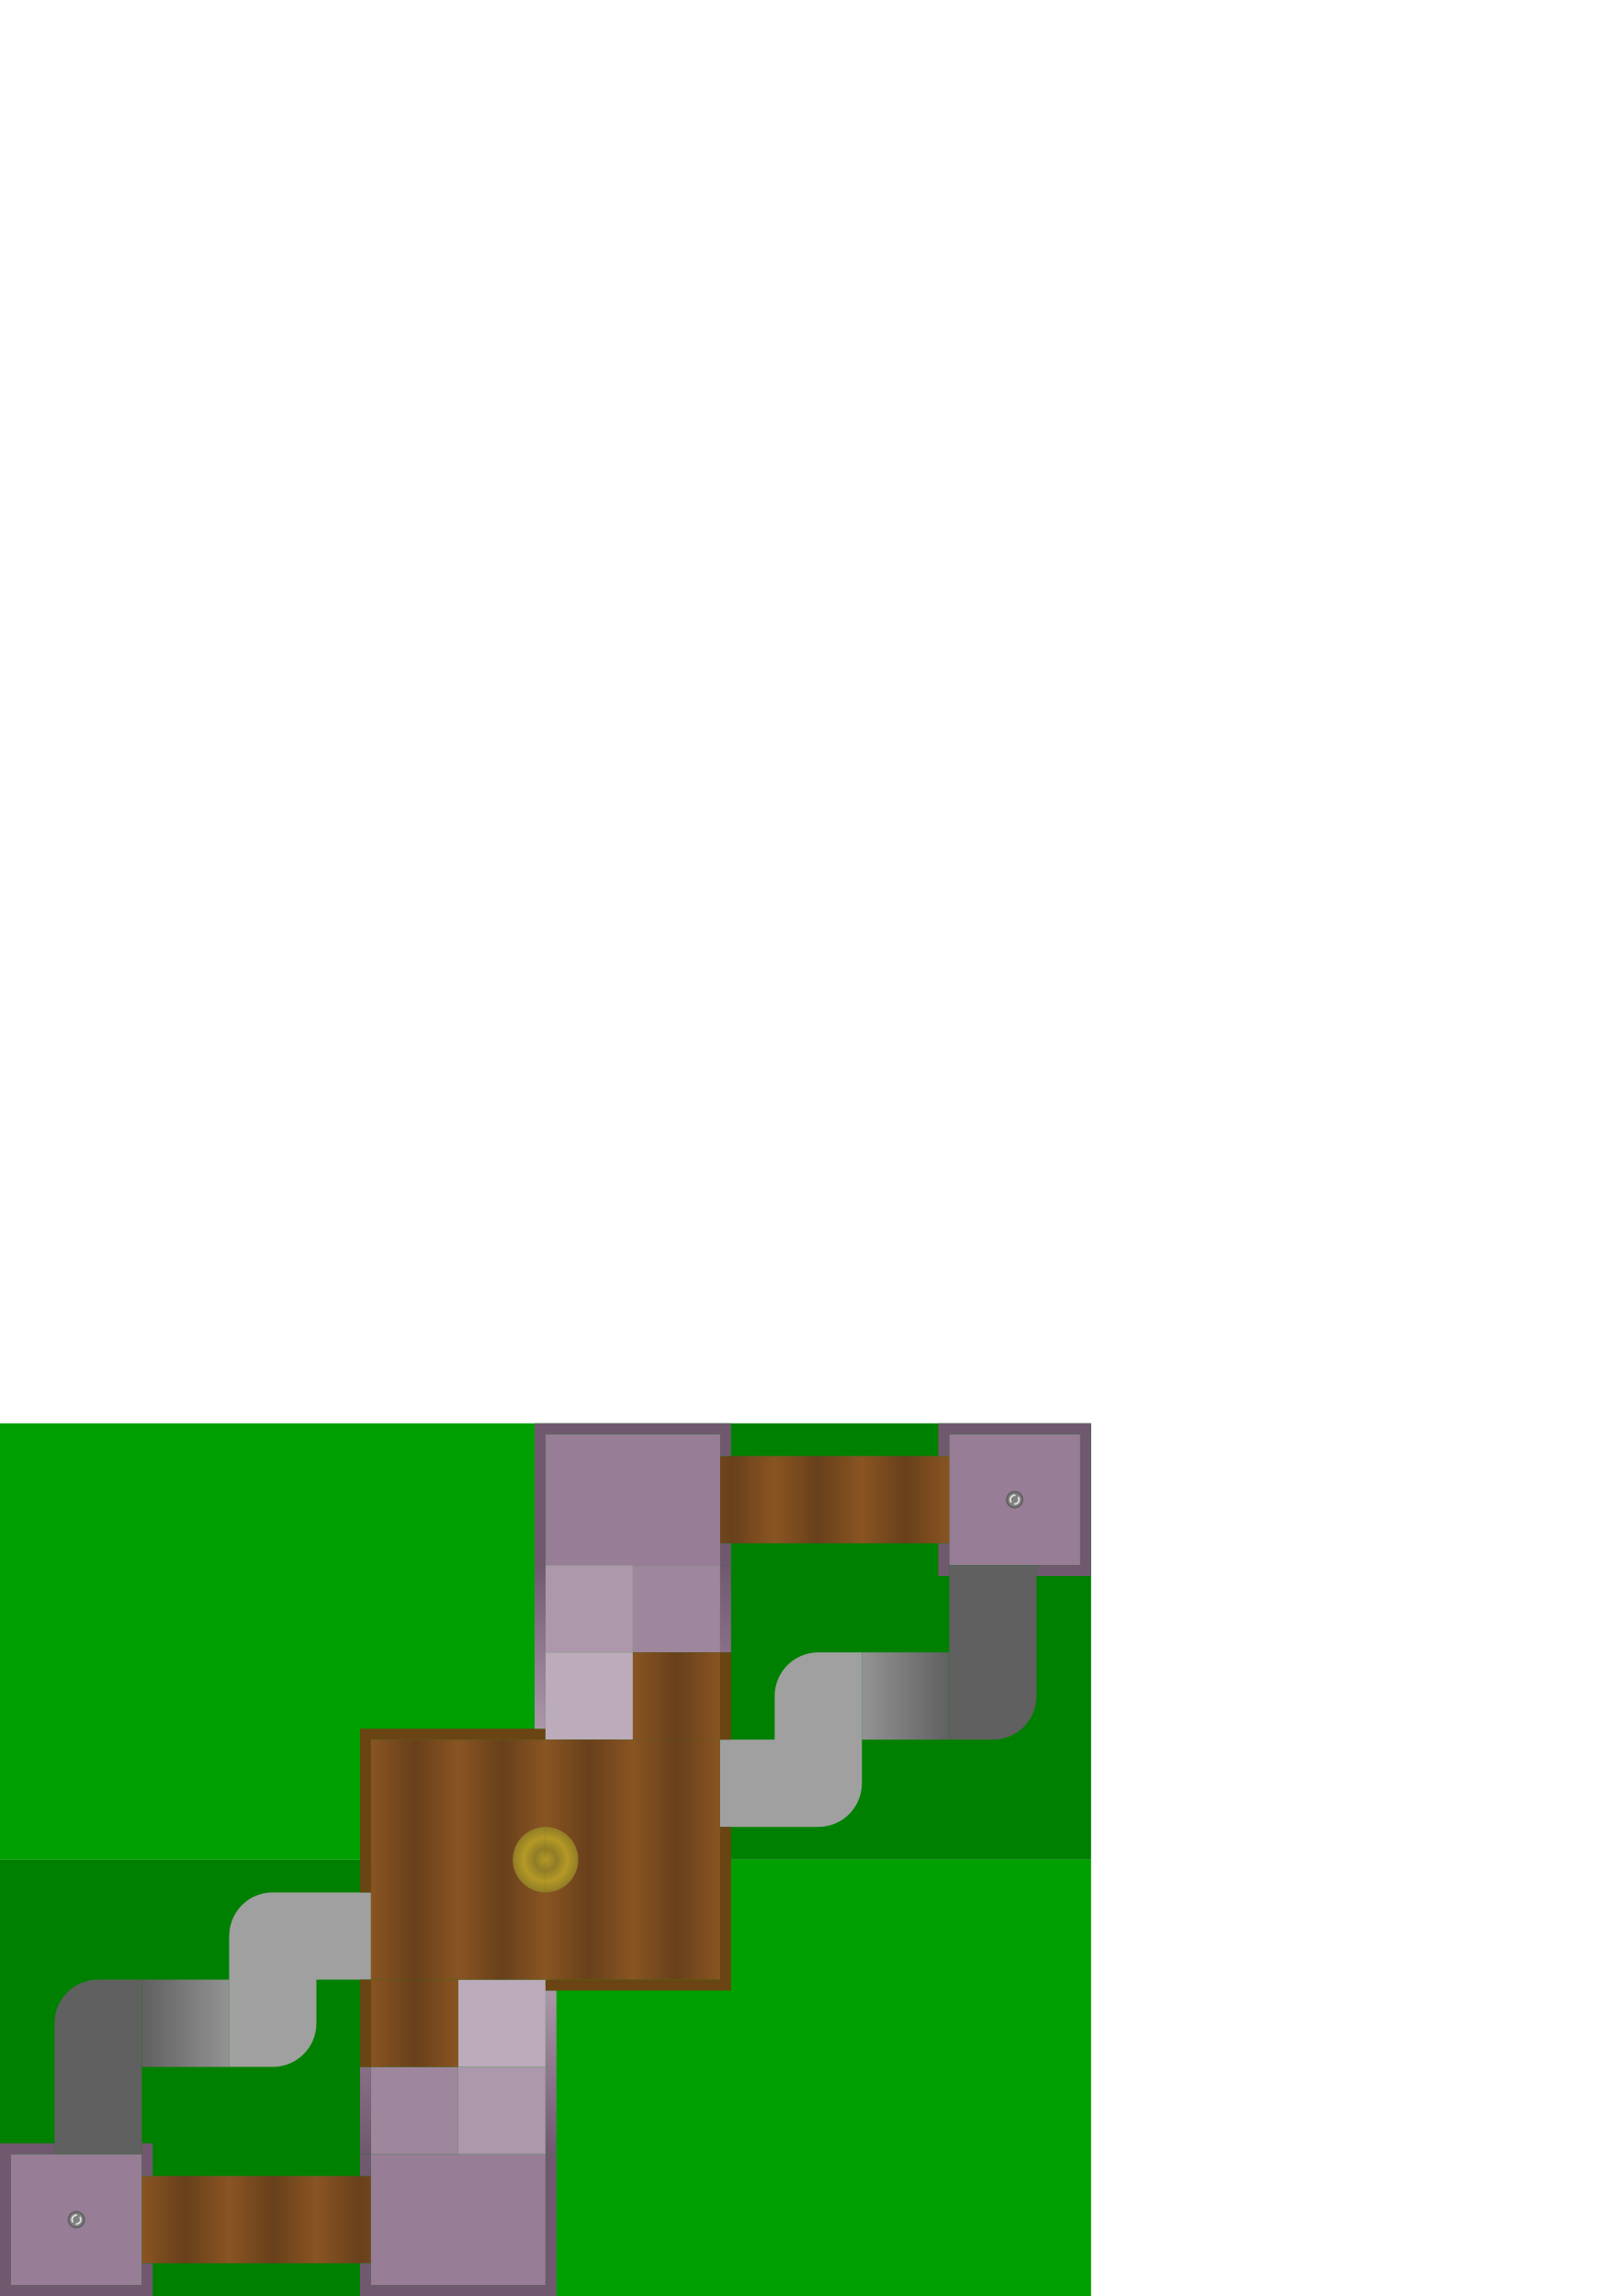
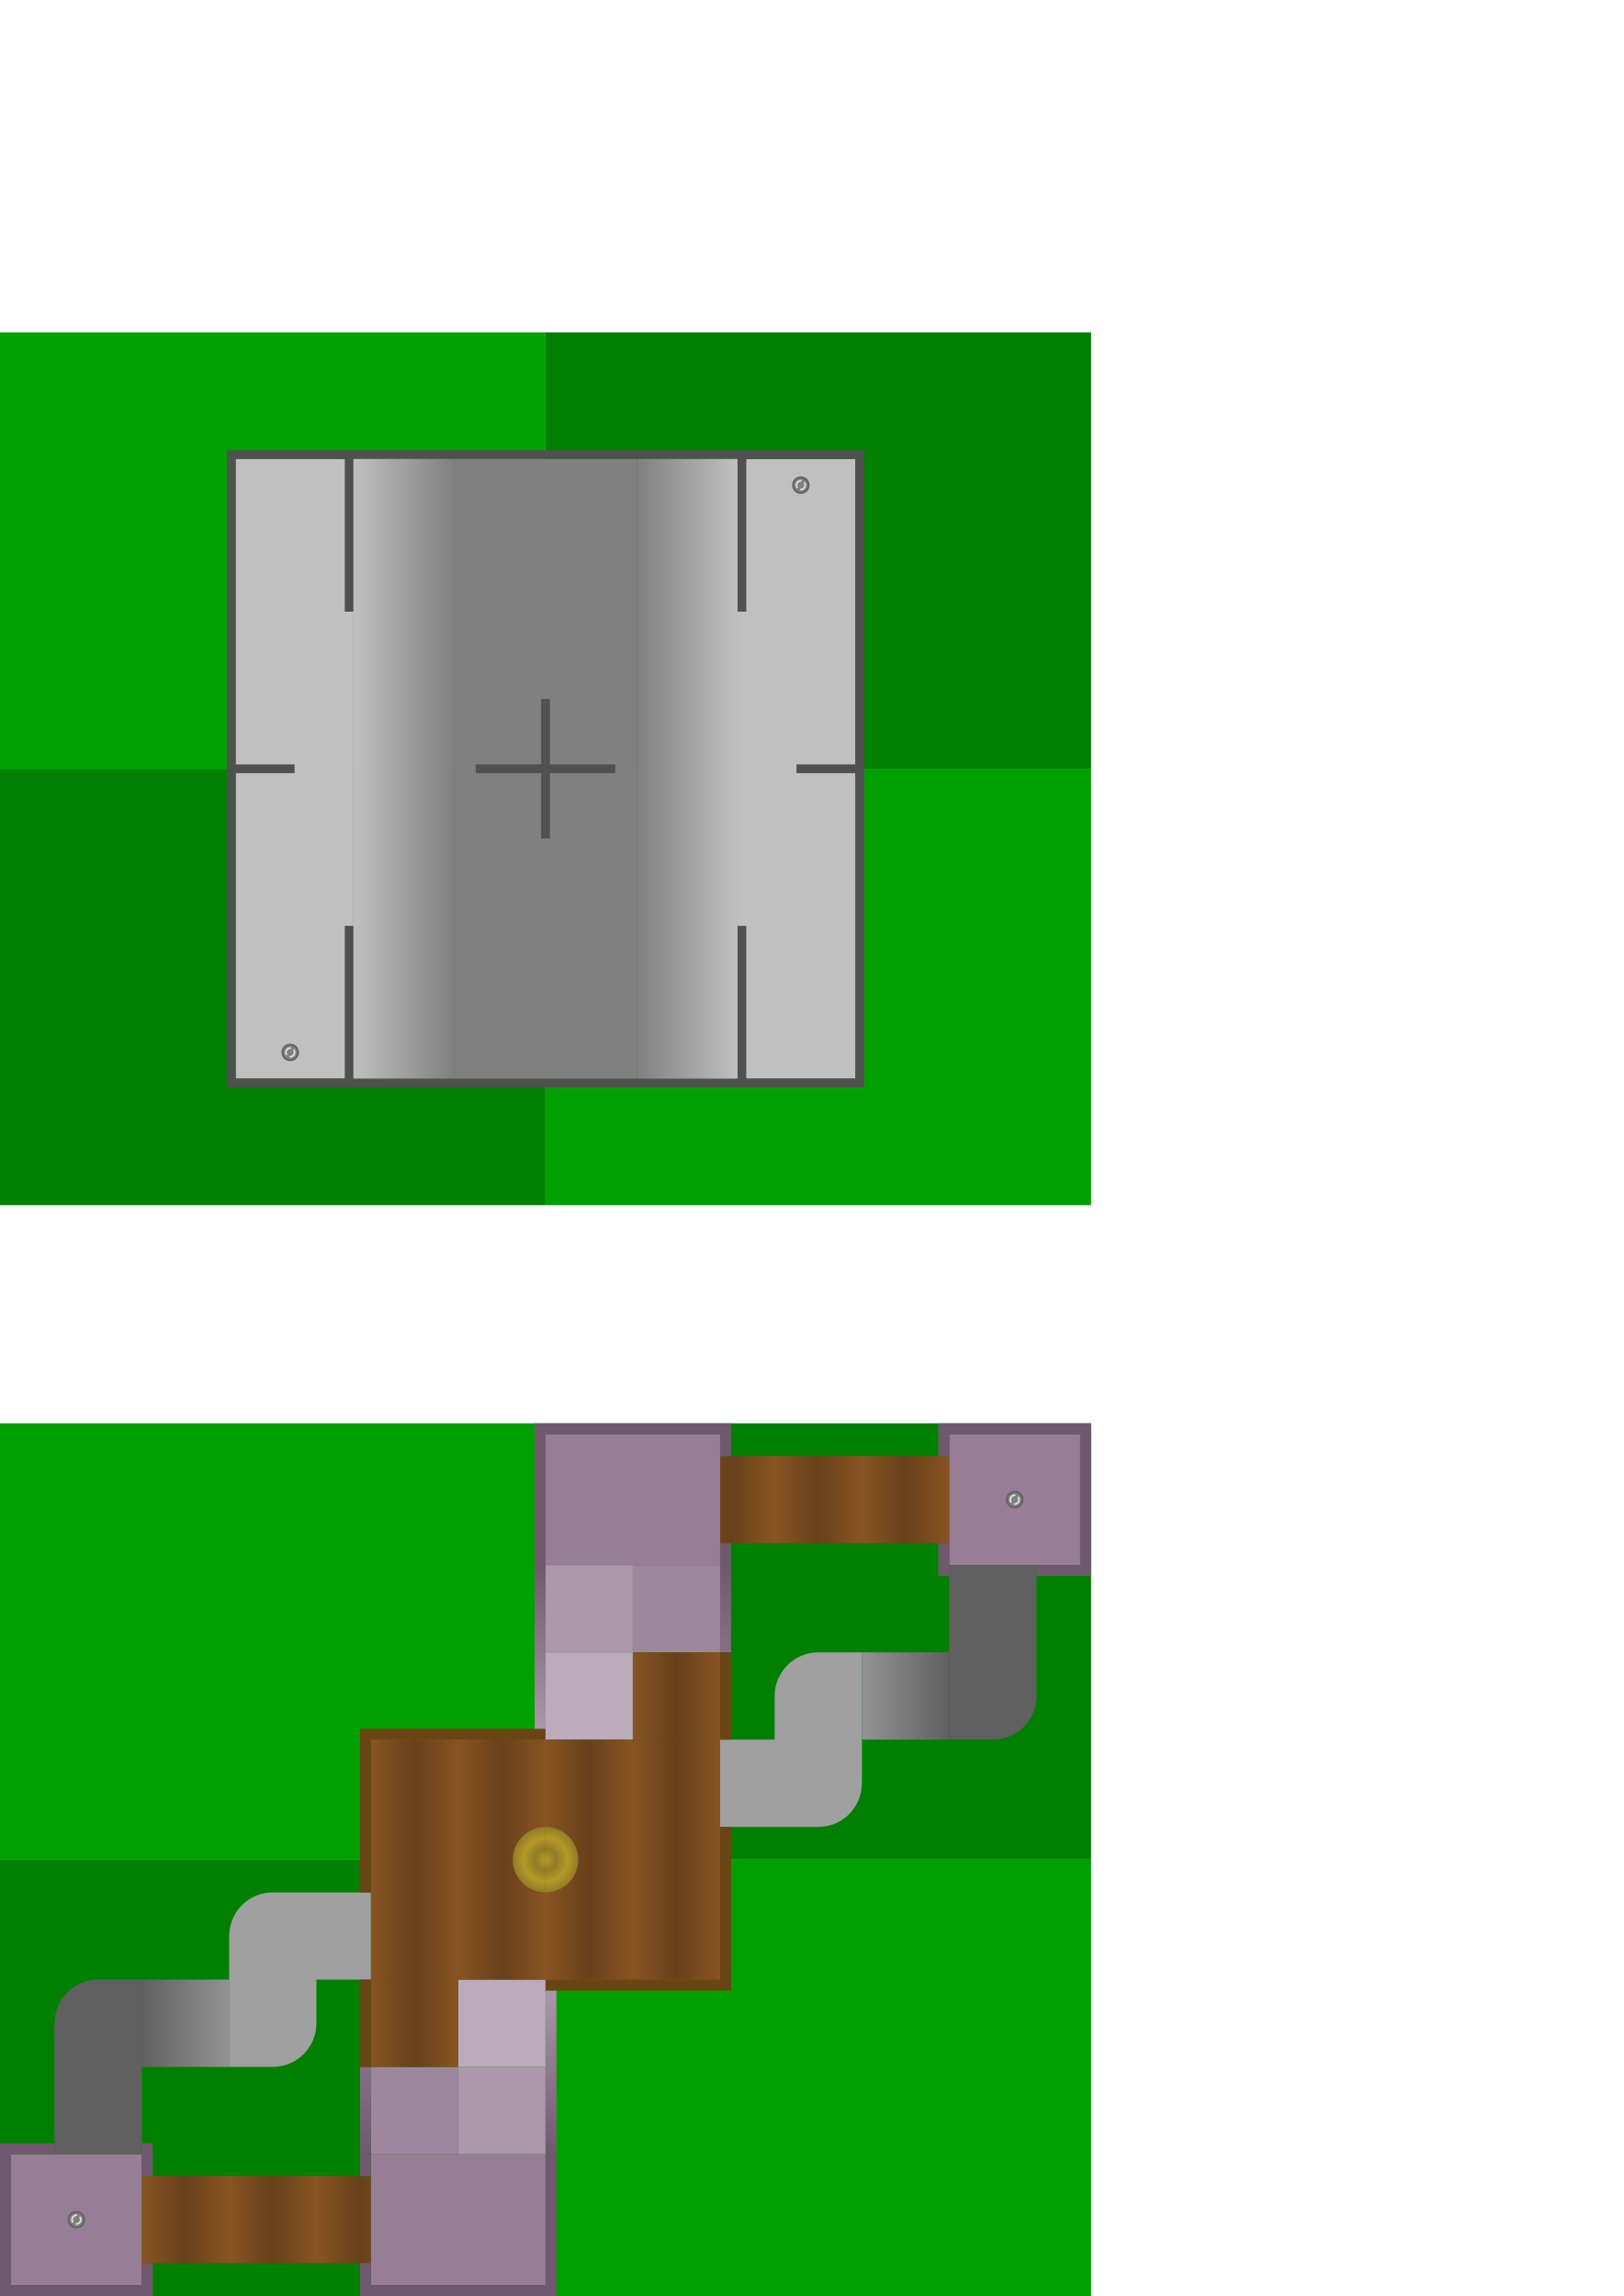
<svg xmlns="http://www.w3.org/2000/svg" xmlns:xlink="http://www.w3.org/1999/xlink" width="210mm" height="297mm" viewBox="0 0 744.094 1052.362" id="svg4417" version="1.1">
  <defs id="defs4419">
+     <linearGradient id="linearGradient4306">
+       <stop style="stop-color:#c0c0c0;stop-opacity:1;" offset="0" id="stop4308" />
+       <stop style="stop-color:#808080;stop-opacity:1" offset="1" id="stop4310" />
+     </linearGradient>
    <linearGradient id="linearGradient6343">
      <stop style="stop-color:#b49926;stop-opacity:1" offset="0" id="stop6345" />
      <stop style="stop-color:#917d26;stop-opacity:1" offset="1" id="stop6347" />
    </linearGradient>
    <linearGradient id="linearGradient6333">
      <stop style="stop-color:#ab96aa;stop-opacity:1;" offset="0" id="stop6335" />
      <stop style="stop-color:#70596f;stop-opacity:1" offset="1" id="stop6337" />
    </linearGradient>
    <linearGradient id="linearGradient6325">
      <stop style="stop-color:#70596f;stop-opacity:1" offset="0" id="stop6327" />
      <stop style="stop-color:#896e88;stop-opacity:1" offset="1" id="stop6329" />
    </linearGradient>
    <linearGradient id="linearGradient5080">
      <stop style="stop-color:#606060;stop-opacity:1" offset="0" id="stop5082" />
      <stop style="stop-color:#a0a0a0;stop-opacity:1" offset="1" id="stop5084" />
    </linearGradient>
    <linearGradient id="linearGradient5038">
      <stop style="stop-color:#895422;stop-opacity:1" offset="0" id="stop5040" />
      <stop style="stop-color:#68401b;stop-opacity:1" offset="1" id="stop5042" />
    </linearGradient>
    <radialGradient xlink:href="#linearGradient6343" id="radialGradient6565" gradientUnits="userSpaceOnUse" gradientTransform="matrix(0.3333334,0,0,0.3333319,133.3333,568.2427)" spreadMethod="reflect" cx="350" cy="852.362" fx="350" fy="852.362" r="15" />
    <linearGradient xlink:href="#linearGradient6333" id="linearGradient6569" gradientUnits="userSpaceOnUse" x1="355" y1="912.362" x2="355" y2="987.362" gradientTransform="translate(-100,9.4488192e-6)" />
    <linearGradient xlink:href="#linearGradient6325" id="linearGradient6573" gradientUnits="userSpaceOnUse" x1="265" y1="987.362" x2="265" y2="947.362" gradientTransform="translate(-100,9.4488192e-6)" />
    <linearGradient xlink:href="#linearGradient5038" id="linearGradient6577" gradientUnits="userSpaceOnUse" spreadMethod="reflect" x1="270" y1="852.362" x2="290" y2="852.362" gradientTransform="translate(-100,9.4488192e-6)" />
    <linearGradient xlink:href="#linearGradient5038" id="linearGradient6581" gradientUnits="userSpaceOnUse" spreadMethod="reflect" x1="270" y1="852.362" x2="290" y2="852.362" gradientTransform="translate(-100,9.4488192e-6)" />
    <linearGradient xlink:href="#linearGradient5080" id="linearGradient6585" gradientUnits="userSpaceOnUse" gradientTransform="translate(0,-5.3927779e-6)" x1="65" y1="937.362" x2="115" y2="937.362" />
    <linearGradient xlink:href="#linearGradient5038" id="linearGradient6589" gradientUnits="userSpaceOnUse" gradientTransform="translate(0,-5.3927779e-6)" spreadMethod="reflect" x1="65" y1="1017.362" x2="85" y2="1017.362" />
    <radialGradient xlink:href="#linearGradient6343" id="radialGradient6565-4" gradientUnits="userSpaceOnUse" gradientTransform="matrix(0.3333334,0,0,0.3333319,398.3333,468.2427)" spreadMethod="reflect" cx="350" cy="852.362" fx="350" fy="852.362" r="15" />
    <linearGradient xlink:href="#linearGradient6333" id="linearGradient6569-5" gradientUnits="userSpaceOnUse" x1="355" y1="912.362" x2="355" y2="987.362" gradientTransform="translate(165,-99.99998)" />
    <linearGradient xlink:href="#linearGradient6325" id="linearGradient6573-4" gradientUnits="userSpaceOnUse" x1="265" y1="987.362" x2="265" y2="947.362" gradientTransform="translate(165,-99.99998)" />
    <linearGradient xlink:href="#linearGradient5038" id="linearGradient6577-0" gradientUnits="userSpaceOnUse" spreadMethod="reflect" x1="270" y1="852.362" x2="290" y2="852.362" gradientTransform="translate(165,-99.99998)" />
    <linearGradient xlink:href="#linearGradient5038" id="linearGradient6581-6" gradientUnits="userSpaceOnUse" spreadMethod="reflect" x1="270" y1="852.362" x2="290" y2="852.362" gradientTransform="translate(165,-99.99998)" />
    <linearGradient xlink:href="#linearGradient5080" id="linearGradient6585-8" gradientUnits="userSpaceOnUse" gradientTransform="translate(265,-100)" x1="65" y1="937.362" x2="115" y2="937.362" />
    <linearGradient xlink:href="#linearGradient5038" id="linearGradient6589-3" gradientUnits="userSpaceOnUse" gradientTransform="translate(265,-100)" spreadMethod="reflect" x1="65" y1="1017.362" x2="85" y2="1017.362" />
+     <linearGradient xlink:href="#linearGradient4306" id="linearGradient4312" x1="162" y1="352.362" x2="208" y2="352.362" gradientUnits="userSpaceOnUse" />
  </defs>
  <g id="layer1" style="display:inline">
    <rect style="color:#000000;clip-rule:nonzero;display:inline;overflow:visible;visibility:visible;opacity:1;isolation:auto;mix-blend-mode:normal;color-interpolation:sRGB;color-interpolation-filters:linearRGB;solid-color:#000000;solid-opacity:1;fill:#008000;fill-opacity:1;fill-rule:evenodd;stroke:none;stroke-width:4;stroke-linecap:butt;stroke-linejoin:miter;stroke-miterlimit:4;stroke-dasharray:none;stroke-dashoffset:0;stroke-opacity:1;color-rendering:auto;image-rendering:auto;shape-rendering:auto;text-rendering:auto;enable-background:accumulate" id="rect4967" width="250" height="200" x="0" y="852.362" />
    <use x="0" y="0" xlink:href="#rect4967" id="use4980" transform="translate(250,-200)" width="100%" height="100%" />
    <rect style="color:#000000;clip-rule:nonzero;display:inline;overflow:visible;visibility:visible;opacity:1;isolation:auto;mix-blend-mode:normal;color-interpolation:sRGB;color-interpolation-filters:linearRGB;solid-color:#000000;solid-opacity:1;fill:#00a000;fill-opacity:1;fill-rule:evenodd;stroke:none;stroke-width:4;stroke-linecap:butt;stroke-linejoin:miter;stroke-miterlimit:4;stroke-dasharray:none;stroke-dashoffset:0;stroke-opacity:1;color-rendering:auto;image-rendering:auto;shape-rendering:auto;text-rendering:auto;enable-background:accumulate" id="rect4967-1-9" width="250" height="200" x="0" y="652.362" />
    <use x="0" y="0" xlink:href="#rect4967-1-9" id="use6591" transform="translate(250,200)" width="100%" height="100%" />
+     <rect style="color:#000000;clip-rule:nonzero;display:inline;overflow:visible;visibility:visible;opacity:1;isolation:auto;mix-blend-mode:normal;color-interpolation:sRGB;color-interpolation-filters:linearRGB;solid-color:#000000;solid-opacity:1;fill:#008000;fill-opacity:1;fill-rule:evenodd;stroke:none;stroke-width:4;stroke-linecap:butt;stroke-linejoin:miter;stroke-miterlimit:4;stroke-dasharray:none;stroke-dashoffset:0;stroke-opacity:1;color-rendering:auto;image-rendering:auto;shape-rendering:auto;text-rendering:auto;enable-background:accumulate" id="rect4967-3" width="250" height="200" x="0" y="352.362" />
+     <use style="display:inline" x="0" y="0" xlink:href="#rect4967-3" id="use4980-6" transform="translate(250,-200)" width="100%" height="100%" />
+     <rect style="color:#000000;clip-rule:nonzero;display:inline;overflow:visible;visibility:visible;opacity:1;isolation:auto;mix-blend-mode:normal;color-interpolation:sRGB;color-interpolation-filters:linearRGB;solid-color:#000000;solid-opacity:1;fill:#00a000;fill-opacity:1;fill-rule:evenodd;stroke:none;stroke-width:4;stroke-linecap:butt;stroke-linejoin:miter;stroke-miterlimit:4;stroke-dasharray:none;stroke-dashoffset:0;stroke-opacity:1;color-rendering:auto;image-rendering:auto;shape-rendering:auto;text-rendering:auto;enable-background:accumulate" id="rect4967-1-9-7" width="250" height="200" x="0" y="152.362" />
+     <use style="display:inline" x="0" y="0" xlink:href="#rect4967-1-9-7" id="use6591-5" transform="translate(250,200)" width="100%" height="100%" />
  </g>
  <g id="layer2" style="display:inline">
    <rect style="color:#000000;clip-rule:nonzero;display:inline;overflow:visible;visibility:visible;opacity:1;isolation:auto;mix-blend-mode:normal;color-interpolation:sRGB;color-interpolation-filters:linearRGB;solid-color:#000000;solid-opacity:1;fill:#977d96;fill-opacity:1;fill-rule:evenodd;stroke:none;stroke-width:4;stroke-linecap:butt;stroke-linejoin:miter;stroke-miterlimit:4;stroke-dasharray:none;stroke-dashoffset:0;stroke-opacity:1;color-rendering:auto;image-rendering:auto;shape-rendering:auto;text-rendering:auto;enable-background:accumulate" id="rect4970" width="60" height="60" x="5" y="987.362" />
    <path style="color:#000000;clip-rule:nonzero;display:inline;overflow:visible;visibility:visible;opacity:1;isolation:auto;mix-blend-mode:normal;color-interpolation:sRGB;color-interpolation-filters:linearRGB;solid-color:#000000;solid-opacity:1;fill:#606060;fill-opacity:1;fill-rule:evenodd;stroke:none;stroke-width:4;stroke-linecap:butt;stroke-linejoin:miter;stroke-miterlimit:4;stroke-dasharray:none;stroke-dashoffset:0;stroke-opacity:1;color-rendering:auto;image-rendering:auto;shape-rendering:auto;text-rendering:auto;enable-background:accumulate" d="m 45,907.361 c -11.046,-4.8e-4 -20,8.954 -20,20 l 0,60.001 40,0 0,-60.001 0,20.001 0,-40 z" id="rect4972" />
    <rect style="color:#000000;clip-rule:nonzero;display:inline;overflow:visible;visibility:visible;opacity:1;isolation:auto;mix-blend-mode:normal;color-interpolation:sRGB;color-interpolation-filters:linearRGB;solid-color:#000000;solid-opacity:1;fill:url(#linearGradient6589);fill-opacity:1;fill-rule:evenodd;stroke:none;stroke-width:4;stroke-linecap:butt;stroke-linejoin:miter;stroke-miterlimit:4;stroke-dasharray:none;stroke-dashoffset:0;stroke-opacity:1;color-rendering:auto;image-rendering:auto;shape-rendering:auto;text-rendering:auto;enable-background:accumulate" id="rect4976" width="105" height="40" x="65" y="997.362" />
    <rect style="color:#000000;clip-rule:nonzero;display:inline;overflow:visible;visibility:visible;opacity:1;isolation:auto;mix-blend-mode:normal;color-interpolation:sRGB;color-interpolation-filters:linearRGB;solid-color:#000000;solid-opacity:1;fill:#977d96;fill-opacity:1;fill-rule:evenodd;stroke:none;stroke-width:4;stroke-linecap:butt;stroke-linejoin:miter;stroke-miterlimit:4;stroke-dasharray:none;stroke-dashoffset:0;stroke-opacity:1;color-rendering:auto;image-rendering:auto;shape-rendering:auto;text-rendering:auto;enable-background:accumulate" id="rect4978" width="80" height="60" x="170" y="987.362" />
    <path style="fill:url(#linearGradient6585);fill-opacity:1;fill-rule:evenodd;stroke:none;stroke-width:1px;stroke-linecap:butt;stroke-linejoin:miter;stroke-opacity:1" d="m 65,907.362 40,10e-6 0,40 -40,-10e-6 z" id="path5078" />
    <path style="color:#000000;clip-rule:nonzero;display:inline;overflow:visible;visibility:visible;opacity:1;isolation:auto;mix-blend-mode:normal;color-interpolation:sRGB;color-interpolation-filters:linearRGB;solid-color:#000000;solid-opacity:1;fill:#a0a0a0;fill-opacity:1;fill-rule:evenodd;stroke:none;stroke-width:4;stroke-linecap:butt;stroke-linejoin:miter;stroke-miterlimit:4;stroke-dasharray:none;stroke-dashoffset:0;stroke-opacity:1;color-rendering:auto;image-rendering:auto;shape-rendering:auto;text-rendering:auto;enable-background:accumulate" d="m 125,867.361 -0.012,0.012 c -4.628,-5.7e-4 -9.112,1.604 -12.689,4.539 -4.605,3.798 -7.272,9.455 -7.273,15.424 l -0.025,0.025 0,20 0,20.002 0,19.998 20,0.002 c 11.046,4.8e-4 20,-8.954 20,-20 l 0,-20.002 25,8.3e-4 0,-40 z" id="rect4972-8" />
    <rect style="color:#000000;clip-rule:nonzero;display:inline;overflow:visible;visibility:visible;opacity:1;isolation:auto;mix-blend-mode:normal;color-interpolation:sRGB;color-interpolation-filters:linearRGB;solid-color:#000000;solid-opacity:1;fill:#9e869d;fill-opacity:1;fill-rule:evenodd;stroke:none;stroke-width:4;stroke-linecap:butt;stroke-linejoin:miter;stroke-miterlimit:4;stroke-dasharray:none;stroke-dashoffset:0;stroke-opacity:1;color-rendering:auto;image-rendering:auto;shape-rendering:auto;text-rendering:auto;enable-background:accumulate" id="rect5111" width="40" height="40" x="170" y="947.362" />
    <rect style="color:#000000;clip-rule:nonzero;display:inline;overflow:visible;visibility:visible;opacity:1;isolation:auto;mix-blend-mode:normal;color-interpolation:sRGB;color-interpolation-filters:linearRGB;solid-color:#000000;solid-opacity:1;fill:#ac97ab;fill-opacity:1;fill-rule:evenodd;stroke:none;stroke-width:4;stroke-linecap:butt;stroke-linejoin:miter;stroke-miterlimit:4;stroke-dasharray:none;stroke-dashoffset:0;stroke-opacity:1;color-rendering:auto;image-rendering:auto;shape-rendering:auto;text-rendering:auto;enable-background:accumulate" id="rect5111-4" width="40" height="40" x="210" y="947.362" />
    <rect style="color:#000000;clip-rule:nonzero;display:inline;overflow:visible;visibility:visible;opacity:1;isolation:auto;mix-blend-mode:normal;color-interpolation:sRGB;color-interpolation-filters:linearRGB;solid-color:#000000;solid-opacity:1;fill:#bcabbb;fill-opacity:1;fill-rule:evenodd;stroke:none;stroke-width:4;stroke-linecap:butt;stroke-linejoin:miter;stroke-miterlimit:4;stroke-dasharray:none;stroke-dashoffset:0;stroke-opacity:1;color-rendering:auto;image-rendering:auto;shape-rendering:auto;text-rendering:auto;enable-background:accumulate" id="rect5111-4-5" width="40" height="40" x="210" y="907.362" />
    <rect style="color:#000000;clip-rule:nonzero;display:inline;overflow:visible;visibility:visible;opacity:1;isolation:auto;mix-blend-mode:normal;color-interpolation:sRGB;color-interpolation-filters:linearRGB;solid-color:#000000;solid-opacity:1;fill:url(#linearGradient6581);fill-opacity:1;fill-rule:evenodd;stroke:none;stroke-width:4;stroke-linecap:butt;stroke-linejoin:miter;stroke-miterlimit:4;stroke-dasharray:none;stroke-dashoffset:0;stroke-opacity:1;color-rendering:auto;image-rendering:auto;shape-rendering:auto;text-rendering:auto;enable-background:accumulate" id="rect5111-4-5-0" width="40" height="40" x="170" y="907.362" />
    <rect style="color:#000000;clip-rule:nonzero;display:inline;overflow:visible;visibility:visible;opacity:1;isolation:auto;mix-blend-mode:normal;color-interpolation:sRGB;color-interpolation-filters:linearRGB;solid-color:#000000;solid-opacity:1;fill:url(#linearGradient6577);fill-opacity:1;fill-rule:evenodd;stroke:none;stroke-width:4;stroke-linecap:butt;stroke-linejoin:miter;stroke-miterlimit:4;stroke-dasharray:none;stroke-dashoffset:0;stroke-opacity:1;color-rendering:auto;image-rendering:auto;shape-rendering:auto;text-rendering:auto;enable-background:accumulate" id="rect5162" width="80" height="110" x="170" y="797.362" />
    <path style="fill:#70596f;fill-opacity:1;fill-rule:evenodd;stroke:none;stroke-width:1px;stroke-linecap:butt;stroke-linejoin:miter;stroke-opacity:1" d="m 0,1052.362 0,-70 25,0 0,5 -20,0 0,60 60,0 0,-10 5,0 0,15 z" id="path6307" />
    <path style="fill:#70596f;fill-opacity:1;fill-rule:evenodd;stroke:none;stroke-width:1px;stroke-linecap:butt;stroke-linejoin:miter;stroke-opacity:1" d="m 65,997.362 0,-15 5,0 0,15 z" id="path6309" />
    <path style="fill:#70596f;fill-opacity:1;fill-rule:evenodd;stroke:none;stroke-width:1px;stroke-linecap:butt;stroke-linejoin:miter;stroke-opacity:1" d="m 165,997.362 0,-10 5,0 0,10 z" id="path6311" />
    <path style="fill:#70596f;fill-opacity:1;fill-rule:evenodd;stroke:none;stroke-width:1px;stroke-linecap:butt;stroke-linejoin:miter;stroke-opacity:1" d="m 165,1037.362 5,0 0,10 80,0 0,-60 5,0 0,65 -90,0 z" id="path6313" />
    <path style="fill:url(#linearGradient6573);fill-opacity:1;fill-rule:evenodd;stroke:none;stroke-width:1px;stroke-linecap:butt;stroke-linejoin:miter;stroke-opacity:1" d="m 165,987.362 0,-40 5,0 0,40 z" id="path6315" />
    <path style="fill:url(#linearGradient6569);fill-opacity:1;fill-rule:evenodd;stroke:none;stroke-width:1px;stroke-linecap:butt;stroke-linejoin:miter;stroke-opacity:1" d="m 250,987.362 0,-75 5,0 0,75 z" id="path6319" />
    <path style="fill:#6b4414;fill-opacity:1;fill-rule:evenodd;stroke:none;stroke-width:1px;stroke-linecap:butt;stroke-linejoin:miter;stroke-opacity:1" d="m 165,947.362 0,-40 5,0 0,40 z" id="path6321" />
    <path style="fill:#6b4414;fill-opacity:1;fill-rule:evenodd;stroke:none;stroke-width:1px;stroke-linecap:butt;stroke-linejoin:miter;stroke-opacity:1" d="m 165,867.362 0,-75 85,0 0,5 -80,0 0,70 z" id="path6323" />
    <path style="color:#000000;clip-rule:nonzero;display:inline;overflow:visible;visibility:visible;opacity:1;isolation:auto;mix-blend-mode:normal;color-interpolation:sRGB;color-interpolation-filters:linearRGB;solid-color:#000000;solid-opacity:1;fill:url(#radialGradient6565);fill-opacity:1;fill-rule:evenodd;stroke:none;stroke-width:4;stroke-linecap:butt;stroke-linejoin:miter;stroke-miterlimit:4;stroke-dasharray:none;stroke-dashoffset:0;stroke-opacity:1;color-rendering:auto;image-rendering:auto;shape-rendering:auto;text-rendering:auto;enable-background:accumulate" id="path6341" d="m 250,867.362 a 15,15 0 0 1 -12.99,-7.5 15,15 0 0 1 0,-15 15,15 0 0 1 12.99,-7.5 l 0,15 z" />
    <g id="g6470" transform="matrix(0.4,0,0,0.4,-9,610.4173)">
      <circle r="9" cy="1017.362" cx="110" id="path5036" style="color:#000000;clip-rule:nonzero;display:inline;overflow:visible;visibility:visible;opacity:1;isolation:auto;mix-blend-mode:normal;color-interpolation:sRGB;color-interpolation-filters:linearRGB;solid-color:#000000;solid-opacity:1;fill:#808080;fill-opacity:1;fill-rule:evenodd;stroke:#606060;stroke-width:2;stroke-linecap:butt;stroke-linejoin:miter;stroke-miterlimit:4;stroke-dasharray:none;stroke-dashoffset:0;stroke-opacity:1;color-rendering:auto;image-rendering:auto;shape-rendering:auto;text-rendering:auto;enable-background:accumulate" />
      <use height="100%" width="100%" transform="matrix(-1,0,0,-1,220,2034.724)" id="use6355" xlink:href="#path6353" y="0" x="0" />
      <path d="m 105.67,1019.862 a 5,5 0 0 1 0,-5 5,5 0 0 1 4.33,-2.5" id="path6353" style="color:#000000;clip-rule:nonzero;display:inline;overflow:visible;visibility:visible;opacity:1;isolation:auto;mix-blend-mode:normal;color-interpolation:sRGB;color-interpolation-filters:linearRGB;solid-color:#000000;solid-opacity:1;fill:none;fill-opacity:1;fill-rule:evenodd;stroke:#e0e0e0;stroke-width:2;stroke-linecap:round;stroke-linejoin:miter;stroke-miterlimit:4;stroke-dasharray:none;stroke-dashoffset:0;stroke-opacity:1;color-rendering:auto;image-rendering:auto;shape-rendering:auto;text-rendering:auto;enable-background:accumulate" />
    </g>
    <g id="g6746" transform="matrix(-1,0,0,-1,765,1604.724)">
      <rect y="887.362" x="270" height="60" width="60" id="rect4970-1" style="color:#000000;clip-rule:nonzero;display:inline;overflow:visible;visibility:visible;opacity:1;isolation:auto;mix-blend-mode:normal;color-interpolation:sRGB;color-interpolation-filters:linearRGB;solid-color:#000000;solid-opacity:1;fill:#977d96;fill-opacity:1;fill-rule:evenodd;stroke:none;stroke-width:4;stroke-linecap:butt;stroke-linejoin:miter;stroke-miterlimit:4;stroke-dasharray:none;stroke-dashoffset:0;stroke-opacity:1;color-rendering:auto;image-rendering:auto;shape-rendering:auto;text-rendering:auto;enable-background:accumulate" />
      <path id="rect4972-4" d="m 310,807.361 c -11.046,-4.8e-4 -20,8.954 -20,20 l 0,60.001 40,0 0,-60.001 0,20.001 0,-40 z" style="color:#000000;clip-rule:nonzero;display:inline;overflow:visible;visibility:visible;opacity:1;isolation:auto;mix-blend-mode:normal;color-interpolation:sRGB;color-interpolation-filters:linearRGB;solid-color:#000000;solid-opacity:1;fill:#606060;fill-opacity:1;fill-rule:evenodd;stroke:none;stroke-width:4;stroke-linecap:butt;stroke-linejoin:miter;stroke-miterlimit:4;stroke-dasharray:none;stroke-dashoffset:0;stroke-opacity:1;color-rendering:auto;image-rendering:auto;shape-rendering:auto;text-rendering:auto;enable-background:accumulate" />
      <rect y="897.362" x="330" height="40" width="105" id="rect4976-9" style="color:#000000;clip-rule:nonzero;display:inline;overflow:visible;visibility:visible;opacity:1;isolation:auto;mix-blend-mode:normal;color-interpolation:sRGB;color-interpolation-filters:linearRGB;solid-color:#000000;solid-opacity:1;fill:url(#linearGradient6589-3);fill-opacity:1;fill-rule:evenodd;stroke:none;stroke-width:4;stroke-linecap:butt;stroke-linejoin:miter;stroke-miterlimit:4;stroke-dasharray:none;stroke-dashoffset:0;stroke-opacity:1;color-rendering:auto;image-rendering:auto;shape-rendering:auto;text-rendering:auto;enable-background:accumulate" />
      <rect y="887.362" x="435" height="60" width="80" id="rect4978-2" style="color:#000000;clip-rule:nonzero;display:inline;overflow:visible;visibility:visible;opacity:1;isolation:auto;mix-blend-mode:normal;color-interpolation:sRGB;color-interpolation-filters:linearRGB;solid-color:#000000;solid-opacity:1;fill:#977d96;fill-opacity:1;fill-rule:evenodd;stroke:none;stroke-width:4;stroke-linecap:butt;stroke-linejoin:miter;stroke-miterlimit:4;stroke-dasharray:none;stroke-dashoffset:0;stroke-opacity:1;color-rendering:auto;image-rendering:auto;shape-rendering:auto;text-rendering:auto;enable-background:accumulate" />
      <path id="path5078-0" d="m 330,807.362 40,10e-6 0,40 -40,-10e-6 z" style="display:inline;fill:url(#linearGradient6585-8);fill-opacity:1;fill-rule:evenodd;stroke:none;stroke-width:1px;stroke-linecap:butt;stroke-linejoin:miter;stroke-opacity:1" />
      <path id="rect4972-8-6" d="m 390,767.361 -0.012,0.012 c -4.628,-5.7e-4 -9.112,1.604 -12.689,4.539 -4.605,3.798 -7.272,9.455 -7.273,15.424 l -0.025,0.025 0,20 0,20.002 0,19.998 20,0.002 c 11.046,4.8e-4 20,-8.954 20,-20 l 0,-20.002 25,8.3e-4 0,-40 z" style="color:#000000;clip-rule:nonzero;display:inline;overflow:visible;visibility:visible;opacity:1;isolation:auto;mix-blend-mode:normal;color-interpolation:sRGB;color-interpolation-filters:linearRGB;solid-color:#000000;solid-opacity:1;fill:#a0a0a0;fill-opacity:1;fill-rule:evenodd;stroke:none;stroke-width:4;stroke-linecap:butt;stroke-linejoin:miter;stroke-miterlimit:4;stroke-dasharray:none;stroke-dashoffset:0;stroke-opacity:1;color-rendering:auto;image-rendering:auto;shape-rendering:auto;text-rendering:auto;enable-background:accumulate" />
      <rect y="847.362" x="435" height="40" width="40" id="rect5111-8" style="color:#000000;clip-rule:nonzero;display:inline;overflow:visible;visibility:visible;opacity:1;isolation:auto;mix-blend-mode:normal;color-interpolation:sRGB;color-interpolation-filters:linearRGB;solid-color:#000000;solid-opacity:1;fill:#9e869d;fill-opacity:1;fill-rule:evenodd;stroke:none;stroke-width:4;stroke-linecap:butt;stroke-linejoin:miter;stroke-miterlimit:4;stroke-dasharray:none;stroke-dashoffset:0;stroke-opacity:1;color-rendering:auto;image-rendering:auto;shape-rendering:auto;text-rendering:auto;enable-background:accumulate" />
      <rect y="847.362" x="475" height="40" width="40" id="rect5111-4-9" style="color:#000000;clip-rule:nonzero;display:inline;overflow:visible;visibility:visible;opacity:1;isolation:auto;mix-blend-mode:normal;color-interpolation:sRGB;color-interpolation-filters:linearRGB;solid-color:#000000;solid-opacity:1;fill:#ac97ab;fill-opacity:1;fill-rule:evenodd;stroke:none;stroke-width:4;stroke-linecap:butt;stroke-linejoin:miter;stroke-miterlimit:4;stroke-dasharray:none;stroke-dashoffset:0;stroke-opacity:1;color-rendering:auto;image-rendering:auto;shape-rendering:auto;text-rendering:auto;enable-background:accumulate" />
      <rect y="807.362" x="475" height="40" width="40" id="rect5111-4-5-2" style="color:#000000;clip-rule:nonzero;display:inline;overflow:visible;visibility:visible;opacity:1;isolation:auto;mix-blend-mode:normal;color-interpolation:sRGB;color-interpolation-filters:linearRGB;solid-color:#000000;solid-opacity:1;fill:#bcabbb;fill-opacity:1;fill-rule:evenodd;stroke:none;stroke-width:4;stroke-linecap:butt;stroke-linejoin:miter;stroke-miterlimit:4;stroke-dasharray:none;stroke-dashoffset:0;stroke-opacity:1;color-rendering:auto;image-rendering:auto;shape-rendering:auto;text-rendering:auto;enable-background:accumulate" />
      <rect y="807.362" x="435" height="40" width="40" id="rect5111-4-5-0-6" style="color:#000000;clip-rule:nonzero;display:inline;overflow:visible;visibility:visible;opacity:1;isolation:auto;mix-blend-mode:normal;color-interpolation:sRGB;color-interpolation-filters:linearRGB;solid-color:#000000;solid-opacity:1;fill:url(#linearGradient6581-6);fill-opacity:1;fill-rule:evenodd;stroke:none;stroke-width:4;stroke-linecap:butt;stroke-linejoin:miter;stroke-miterlimit:4;stroke-dasharray:none;stroke-dashoffset:0;stroke-opacity:1;color-rendering:auto;image-rendering:auto;shape-rendering:auto;text-rendering:auto;enable-background:accumulate" />
      <rect y="697.362" x="435" height="110" width="80" id="rect5162-6" style="color:#000000;clip-rule:nonzero;display:inline;overflow:visible;visibility:visible;opacity:1;isolation:auto;mix-blend-mode:normal;color-interpolation:sRGB;color-interpolation-filters:linearRGB;solid-color:#000000;solid-opacity:1;fill:url(#linearGradient6577-0);fill-opacity:1;fill-rule:evenodd;stroke:none;stroke-width:4;stroke-linecap:butt;stroke-linejoin:miter;stroke-miterlimit:4;stroke-dasharray:none;stroke-dashoffset:0;stroke-opacity:1;color-rendering:auto;image-rendering:auto;shape-rendering:auto;text-rendering:auto;enable-background:accumulate" />
      <path id="path6307-4" d="m 265,952.362 0,-70 25,0 0,5 -20,0 0,60 60,0 0,-10 5,0 0,15 z" style="display:inline;fill:#70596f;fill-opacity:1;fill-rule:evenodd;stroke:none;stroke-width:1px;stroke-linecap:butt;stroke-linejoin:miter;stroke-opacity:1" />
      <path id="path6309-9" d="m 330,897.362 0,-15 5,0 0,15 z" style="display:inline;fill:#70596f;fill-opacity:1;fill-rule:evenodd;stroke:none;stroke-width:1px;stroke-linecap:butt;stroke-linejoin:miter;stroke-opacity:1" />
      <path id="path6311-5" d="m 430,897.362 0,-10 5,0 0,10 z" style="display:inline;fill:#70596f;fill-opacity:1;fill-rule:evenodd;stroke:none;stroke-width:1px;stroke-linecap:butt;stroke-linejoin:miter;stroke-opacity:1" />
      <path id="path6313-0" d="m 430,937.362 5,0 0,10 80,0 0,-60 5,0 0,65 -90,0 z" style="display:inline;fill:#70596f;fill-opacity:1;fill-rule:evenodd;stroke:none;stroke-width:1px;stroke-linecap:butt;stroke-linejoin:miter;stroke-opacity:1" />
      <path id="path6315-4" d="m 430,887.362 0,-40 5,0 0,40 z" style="display:inline;fill:url(#linearGradient6573-4);fill-opacity:1;fill-rule:evenodd;stroke:none;stroke-width:1px;stroke-linecap:butt;stroke-linejoin:miter;stroke-opacity:1" />
      <path id="path6319-8" d="m 515,887.362 0,-75 5,0 0,75 z" style="display:inline;fill:url(#linearGradient6569-5);fill-opacity:1;fill-rule:evenodd;stroke:none;stroke-width:1px;stroke-linecap:butt;stroke-linejoin:miter;stroke-opacity:1" />
      <path id="path6321-7" d="m 430,847.362 0,-40 5,0 0,40 z" style="display:inline;fill:#6b4414;fill-opacity:1;fill-rule:evenodd;stroke:none;stroke-width:1px;stroke-linecap:butt;stroke-linejoin:miter;stroke-opacity:1" />
      <path id="path6323-1" d="m 430,767.362 0,-75 85,0 0,5 -80,0 0,70 z" style="display:inline;fill:#6b4414;fill-opacity:1;fill-rule:evenodd;stroke:none;stroke-width:1px;stroke-linecap:butt;stroke-linejoin:miter;stroke-opacity:1" />
      <path d="m 515,767.362 a 15,15 0 0 1 -12.99,-7.5 15,15 0 0 1 0,-15 15,15 0 0 1 12.99,-7.5 l 0,15 z" id="path6341-7" style="color:#000000;clip-rule:nonzero;display:inline;overflow:visible;visibility:visible;opacity:1;isolation:auto;mix-blend-mode:normal;color-interpolation:sRGB;color-interpolation-filters:linearRGB;solid-color:#000000;solid-opacity:1;fill:url(#radialGradient6565-4);fill-opacity:1;fill-rule:evenodd;stroke:none;stroke-width:4;stroke-linecap:butt;stroke-linejoin:miter;stroke-miterlimit:4;stroke-dasharray:none;stroke-dashoffset:0;stroke-opacity:1;color-rendering:auto;image-rendering:auto;shape-rendering:auto;text-rendering:auto;enable-background:accumulate" />
      <g transform="matrix(0.4,0,0,0.4,256,510.4173)" id="g6470-2" style="display:inline">
        <circle style="color:#000000;clip-rule:nonzero;display:inline;overflow:visible;visibility:visible;opacity:1;isolation:auto;mix-blend-mode:normal;color-interpolation:sRGB;color-interpolation-filters:linearRGB;solid-color:#000000;solid-opacity:1;fill:#808080;fill-opacity:1;fill-rule:evenodd;stroke:#606060;stroke-width:2;stroke-linecap:butt;stroke-linejoin:miter;stroke-miterlimit:4;stroke-dasharray:none;stroke-dashoffset:0;stroke-opacity:1;color-rendering:auto;image-rendering:auto;shape-rendering:auto;text-rendering:auto;enable-background:accumulate" id="path5036-7" cx="110" cy="1017.362" r="9" />
        <use x="0" y="0" xlink:href="#path6353-2" id="use6355-2" transform="matrix(-1,0,0,-1,220,2034.724)" width="100%" height="100%" />
        <path style="color:#000000;clip-rule:nonzero;display:inline;overflow:visible;visibility:visible;opacity:1;isolation:auto;mix-blend-mode:normal;color-interpolation:sRGB;color-interpolation-filters:linearRGB;solid-color:#000000;solid-opacity:1;fill:none;fill-opacity:1;fill-rule:evenodd;stroke:#e0e0e0;stroke-width:2;stroke-linecap:round;stroke-linejoin:miter;stroke-miterlimit:4;stroke-dasharray:none;stroke-dashoffset:0;stroke-opacity:1;color-rendering:auto;image-rendering:auto;shape-rendering:auto;text-rendering:auto;enable-background:accumulate" id="path6353-2" d="m 105.67,1019.862 a 5,5 0 0 1 0,-5 5,5 0 0 1 4.33,-2.5" />
      </g>
    </g>
+     <rect style="color:#000000;clip-rule:nonzero;display:inline;overflow:visible;visibility:visible;opacity:1;isolation:auto;mix-blend-mode:normal;color-interpolation:sRGB;color-interpolation-filters:linearRGB;solid-color:#000000;solid-opacity:1;fill:#c0c0c0;fill-opacity:1;fill-rule:evenodd;stroke:none;stroke-width:2;stroke-linecap:butt;stroke-linejoin:miter;stroke-miterlimit:4;stroke-dasharray:none;stroke-dashoffset:0;stroke-opacity:1;color-rendering:auto;image-rendering:auto;shape-rendering:auto;text-rendering:auto;enable-background:accumulate" id="rect4243" width="54" height="284" x="108" y="210.362" />
+     <g style="display:inline" id="g6470-3" transform="matrix(0.4,0,0,0.4,89,75.41733)">
+       <circle r="9" cy="1017.362" cx="110" id="path5036-5" style="color:#000000;clip-rule:nonzero;display:inline;overflow:visible;visibility:visible;opacity:1;isolation:auto;mix-blend-mode:normal;color-interpolation:sRGB;color-interpolation-filters:linearRGB;solid-color:#000000;solid-opacity:1;fill:#808080;fill-opacity:1;fill-rule:evenodd;stroke:#606060;stroke-width:2;stroke-linecap:butt;stroke-linejoin:miter;stroke-miterlimit:4;stroke-dasharray:none;stroke-dashoffset:0;stroke-opacity:1;color-rendering:auto;image-rendering:auto;shape-rendering:auto;text-rendering:auto;enable-background:accumulate" />
+       <use height="100%" width="100%" transform="matrix(-1,0,0,-1,220,2034.724)" id="use6355-6" xlink:href="#path6353-29" y="0" x="0" />
+       <path d="m 105.67,1019.862 a 5,5 0 0 1 0,-5 5,5 0 0 1 4.33,-2.5" id="path6353-29" style="color:#000000;clip-rule:nonzero;display:inline;overflow:visible;visibility:visible;opacity:1;isolation:auto;mix-blend-mode:normal;color-interpolation:sRGB;color-interpolation-filters:linearRGB;solid-color:#000000;solid-opacity:1;fill:none;fill-opacity:1;fill-rule:evenodd;stroke:#e0e0e0;stroke-width:2;stroke-linecap:round;stroke-linejoin:miter;stroke-miterlimit:4;stroke-dasharray:none;stroke-dashoffset:0;stroke-opacity:1;color-rendering:auto;image-rendering:auto;shape-rendering:auto;text-rendering:auto;enable-background:accumulate" />
+     </g>
+     <path style="fill:#505050;fill-opacity:1;fill-rule:evenodd;stroke:none;stroke-width:1px;stroke-linecap:butt;stroke-linejoin:miter;stroke-opacity:1" d="m 250,206.362 0,4 -88,0 0,70 -4,0 0,-70 -50,0 0,140 27,0 0,4 -27,0 0,140 50,0 0,-70 4,0 0,70 88,0 0,4 -146,0 0,-292 z" id="path4283" />
+     <rect style="color:#000000;clip-rule:nonzero;display:inline;overflow:visible;visibility:visible;opacity:1;isolation:auto;mix-blend-mode:normal;color-interpolation:sRGB;color-interpolation-filters:linearRGB;solid-color:#000000;solid-opacity:1;fill:url(#linearGradient4312);fill-opacity:1;fill-rule:evenodd;stroke:none;stroke-width:2;stroke-linecap:butt;stroke-linejoin:miter;stroke-miterlimit:4;stroke-dasharray:none;stroke-dashoffset:0;stroke-opacity:1;color-rendering:auto;image-rendering:auto;shape-rendering:auto;text-rendering:auto;enable-background:accumulate" id="rect4243-9" width="46" height="284" x="162" y="210.362" />
+     <rect style="color:#000000;clip-rule:nonzero;display:inline;overflow:visible;visibility:visible;opacity:1;isolation:auto;mix-blend-mode:normal;color-interpolation:sRGB;color-interpolation-filters:linearRGB;solid-color:#000000;solid-opacity:1;fill:#808080;fill-opacity:1;fill-rule:evenodd;stroke:none;stroke-width:2;stroke-linecap:butt;stroke-linejoin:miter;stroke-miterlimit:4;stroke-dasharray:none;stroke-dashoffset:0;stroke-opacity:1;color-rendering:auto;image-rendering:auto;shape-rendering:auto;text-rendering:auto;enable-background:accumulate" id="rect4243-3" width="42" height="284" x="208" y="210.362" />
+     <path style="fill:#505050;fill-opacity:1;fill-rule:evenodd;stroke:none;stroke-width:1px;stroke-linecap:butt;stroke-linejoin:miter;stroke-opacity:1" d="m 250,320.362 -2,0 0,30 -30,0 0,4 30,0 0,30 2,0 z" id="path4314" />
+     <use height="100%" width="100%" x="0" y="0" xlink:href="#rect4243" id="use4342" transform="matrix(-1,0,0,-1,500,704.7244)" />
+     <use height="100%" width="100%" x="0" y="0" xlink:href="#g6470-3" id="use4344" transform="matrix(-1,0,0,-1,500,704.7244)" />
+     <use height="100%" width="100%" x="0" y="0" xlink:href="#path4283" id="use4346" transform="matrix(-1,0,0,-1,500,704.7244)" />
+     <use height="100%" width="100%" x="0" y="0" xlink:href="#rect4243-9" id="use4348" transform="matrix(-1,0,0,-1,500,704.7244)" />
+     <use height="100%" width="100%" x="0" y="0" xlink:href="#rect4243-3" id="use4350" transform="matrix(-1,0,0,-1,500,704.7244)" />
+     <use height="100%" width="100%" x="0" y="0" xlink:href="#path4314" id="use4352" transform="matrix(-1,0,0,-1,500,704.7244)" />
+     <rect style="color:#000000;clip-rule:nonzero;display:inline;overflow:visible;visibility:visible;opacity:1;isolation:auto;mix-blend-mode:normal;color-interpolation:sRGB;color-interpolation-filters:linearRGB;solid-color:#000000;solid-opacity:1;fill:#202020;fill-opacity:1;fill-rule:evenodd;stroke:none;stroke-width:2;stroke-linecap:butt;stroke-linejoin:miter;stroke-miterlimit:4;stroke-dasharray:none;stroke-dashoffset:0;stroke-opacity:1;color-rendering:auto;image-rendering:auto;shape-rendering:auto;text-rendering:auto;enable-background:accumulate" id="rect4368" width="32" height="32" x="-200" y="520.362" />
+     <rect style="color:#000000;clip-rule:nonzero;display:inline;overflow:visible;visibility:visible;opacity:1;isolation:auto;mix-blend-mode:normal;color-interpolation:sRGB;color-interpolation-filters:linearRGB;solid-color:#000000;solid-opacity:1;fill:#303030;fill-opacity:1;fill-rule:evenodd;stroke:none;stroke-width:2;stroke-linecap:butt;stroke-linejoin:miter;stroke-miterlimit:4;stroke-dasharray:none;stroke-dashoffset:0;stroke-opacity:1;color-rendering:auto;image-rendering:auto;shape-rendering:auto;text-rendering:auto;enable-background:accumulate" id="rect4368-6" width="32" height="32" x="-168" y="520.362" />
+     <use x="0" y="0" xlink:href="#rect4368" id="use4421" transform="translate(64,2.2107222e-5)" width="100%" height="100%" />
+     <use x="0" y="0" xlink:href="#rect4368-6" id="use4423" transform="translate(64,2.2107222e-5)" width="100%" height="100%" />
+     <use x="0" y="0" xlink:href="#rect4368" id="use4425" transform="translate(32,-31.99998)" width="100%" height="100%" />
+     <use x="0" y="0" xlink:href="#rect4368-6" id="use4427" transform="translate(-32,-31.99998)" width="100%" height="100%" />
+     <use x="0" y="0" xlink:href="#rect4368-6" id="use4429" transform="translate(32,-31.99998)" width="100%" height="100%" />
+     <use x="0" y="0" xlink:href="#rect4368" id="use4431" transform="translate(96,-31.99998)" width="100%" height="100%" />
+     <use x="0" y="0" xlink:href="#rect4368" id="use4433" transform="translate(0,-63.99998)" width="100%" height="100%" />
+     <use x="0" y="0" xlink:href="#rect4368" id="use4435" transform="translate(64,-63.99998)" width="100%" height="100%" />
+     <use x="0" y="0" xlink:href="#rect4368" id="use4437" transform="translate(32,-95.99998)" width="100%" height="100%" />
+     <use x="0" y="0" xlink:href="#rect4368" id="use4439" transform="translate(96,-95.99998)" width="100%" height="100%" />
+     <use x="0" y="0" xlink:href="#rect4368-6" id="use4441" transform="translate(0,-63.99998)" width="100%" height="100%" />
+     <use x="0" y="0" xlink:href="#rect4368-6" id="use4445" transform="translate(64,-63.99998)" width="100%" height="100%" />
+     <use x="0" y="0" xlink:href="#rect4368-6" id="use4447" transform="translate(-32,-95.99998)" width="100%" height="100%" />
+     <use x="0" y="0" xlink:href="#rect4368-6" id="use4449" transform="translate(32,-95.99998)" width="100%" height="100%" />
+     <rect style="color:#000000;clip-rule:nonzero;display:inline;overflow:visible;visibility:visible;opacity:1;isolation:auto;mix-blend-mode:normal;color-interpolation:sRGB;color-interpolation-filters:linearRGB;solid-color:#000000;solid-opacity:1;fill:#101010;fill-opacity:1;fill-rule:evenodd;stroke:none;stroke-width:2;stroke-linecap:butt;stroke-linejoin:miter;stroke-miterlimit:4;stroke-dasharray:none;stroke-dashoffset:0;stroke-opacity:1;color-rendering:auto;image-rendering:auto;shape-rendering:auto;text-rendering:auto;enable-background:accumulate" id="rect4451" width="10" height="40" x="-200" y="424.362" />
+     <rect style="color:#000000;clip-rule:nonzero;display:inline;overflow:visible;visibility:visible;opacity:1;isolation:auto;mix-blend-mode:normal;color-interpolation:sRGB;color-interpolation-filters:linearRGB;solid-color:#000000;solid-opacity:1;fill:#101010;fill-opacity:1;fill-rule:evenodd;stroke:none;stroke-width:2;stroke-linecap:butt;stroke-linejoin:miter;stroke-miterlimit:4;stroke-dasharray:none;stroke-dashoffset:0;stroke-opacity:1;color-rendering:auto;image-rendering:auto;shape-rendering:auto;text-rendering:auto;enable-background:accumulate" id="rect4453" width="8" height="8" x="-189" y="439.362" rx="3" ry="3" />
+     <rect style="color:#000000;clip-rule:nonzero;display:inline;overflow:visible;visibility:visible;opacity:1;isolation:auto;mix-blend-mode:normal;color-interpolation:sRGB;color-interpolation-filters:linearRGB;solid-color:#000000;solid-opacity:1;fill:#101010;fill-opacity:1;fill-rule:evenodd;stroke:none;stroke-width:2;stroke-linecap:butt;stroke-linejoin:miter;stroke-miterlimit:4;stroke-dasharray:none;stroke-dashoffset:0;stroke-opacity:1;color-rendering:auto;image-rendering:auto;shape-rendering:auto;text-rendering:auto;enable-background:accumulate" id="rect4455" width="2" height="10" x="-181" y="438.362" rx="0" ry="0" />
+     <rect style="color:#000000;clip-rule:nonzero;display:inline;overflow:visible;visibility:visible;opacity:1;isolation:auto;mix-blend-mode:normal;color-interpolation:sRGB;color-interpolation-filters:linearRGB;solid-color:#000000;solid-opacity:1;fill:#101010;fill-opacity:1;fill-rule:evenodd;stroke:none;stroke-width:2;stroke-linecap:butt;stroke-linejoin:miter;stroke-miterlimit:4;stroke-dasharray:none;stroke-dashoffset:0;stroke-opacity:1;color-rendering:auto;image-rendering:auto;shape-rendering:auto;text-rendering:auto;enable-background:accumulate" id="rect4457" width="6" height="2" x="-188" y="447.362" />
+     <rect style="color:#000000;clip-rule:nonzero;display:inline;overflow:visible;visibility:visible;opacity:1;isolation:auto;mix-blend-mode:normal;color-interpolation:sRGB;color-interpolation-filters:linearRGB;solid-color:#000000;solid-opacity:1;fill:#101010;fill-opacity:1;fill-rule:evenodd;stroke:none;stroke-width:2;stroke-linecap:butt;stroke-linejoin:miter;stroke-miterlimit:4;stroke-dasharray:none;stroke-dashoffset:0;stroke-opacity:1;color-rendering:auto;image-rendering:auto;shape-rendering:auto;text-rendering:auto;enable-background:accumulate" id="rect4459" width="6" height="2" x="-188" y="437.362" />
  </g>
</svg>
